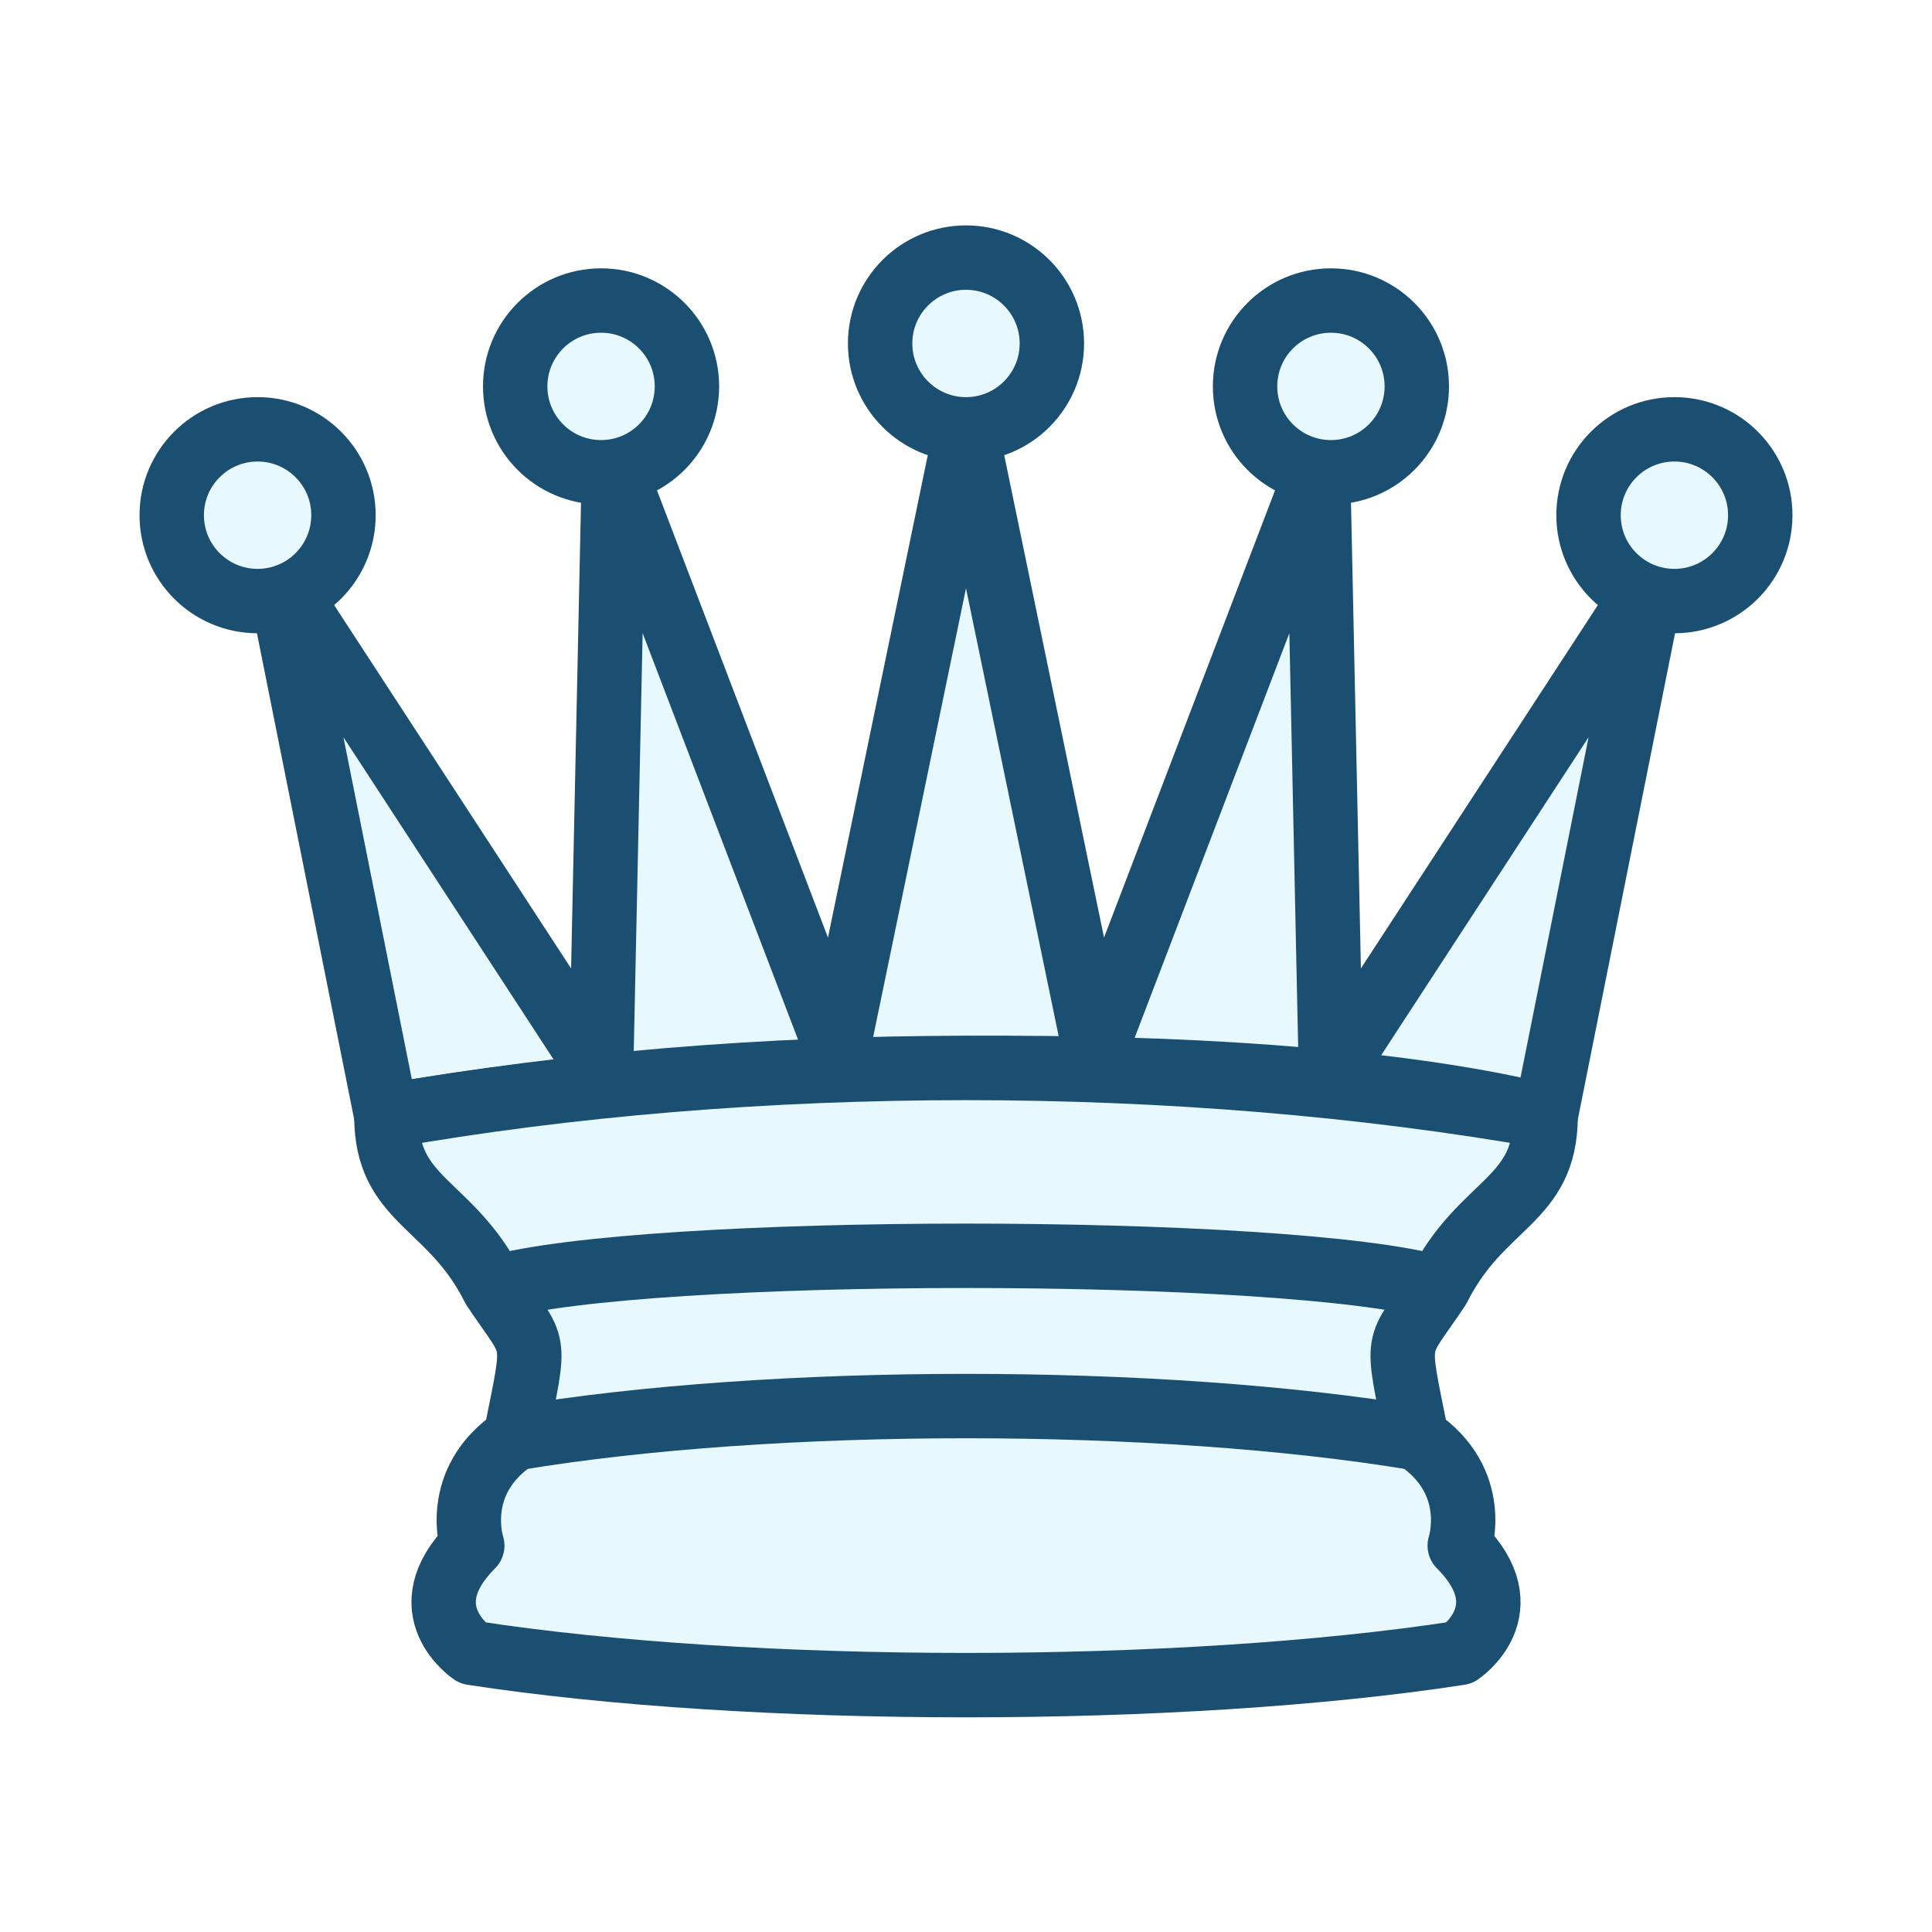
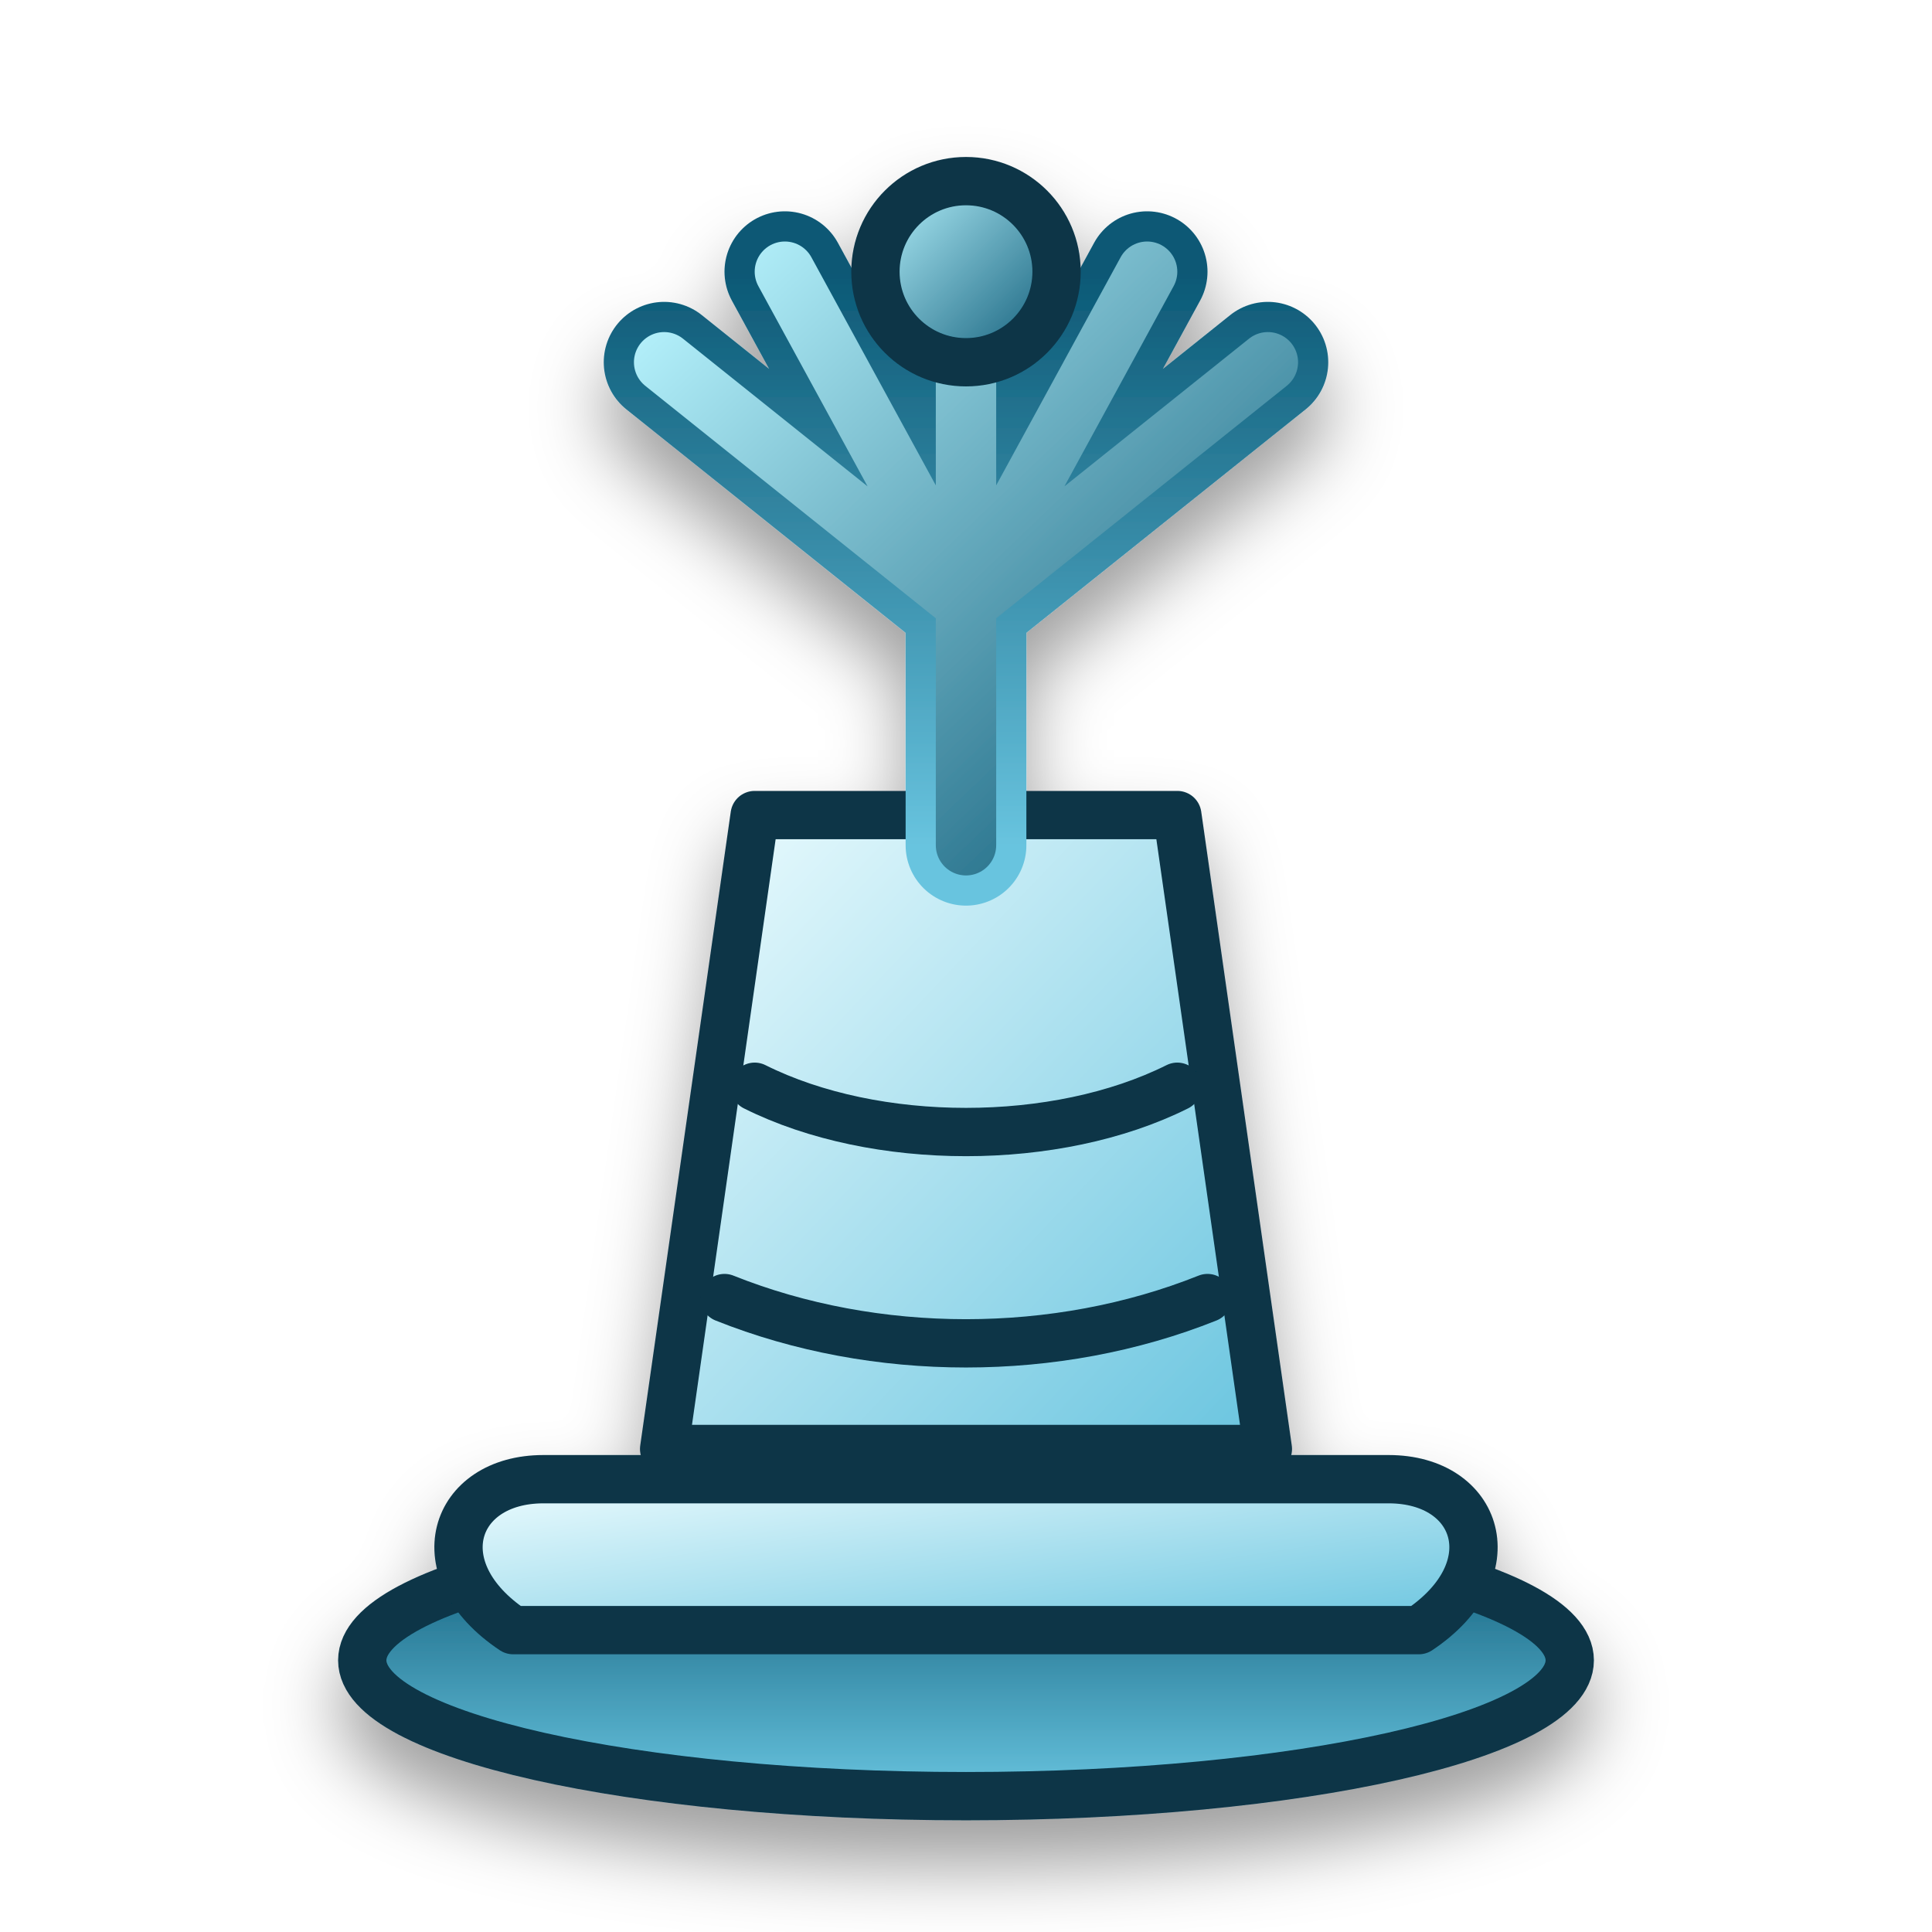
- <svg xmlns="http://www.w3.org/2000/svg" version="1.1" width="45" height="45">
-   <g style="fill:#e8f8ff;stroke:#1b4f72;stroke-width:1.5;stroke-linejoin:round">
-     <path d="M 9,26 C 17.5,24.5 30,24.5 36,26 L 38.5,13.5 L 31,25 L 30.7,10.9 L 25.5,24.5 L 22.5,10 L 19.5,24.5 L 14.3,10.9 L 14,25 L 6.5,13.5 L 9,26 z" />
-     <path d="M 9,26 C 9,28 10.5,28 11.5,30 C 12.5,31.5 12.5,31 12,33.5 C 10.5,34.5 11,36 11,36 C 9.5,37.5 11,38.5 11,38.5 C 17.5,39.5 27.5,39.5 34,38.5 C 34,38.5 35.5,37.5 34,36 C 34,36 34.5,34.5 33,33.5 C 32.5,31 32.5,31.5 33.5,30 C 34.5,28 36,28 36,26 C 27.5,24.5 17.5,24.5 9,26 z" />
-     <path d="M 11.5,30 C 15,29 30,29 33.5,30" style="fill:none" />
-     <path d="M 12,33.5 C 18,32.5 27,32.5 33,33.5" style="fill:none" />
-     <circle cx="6" cy="12" r="2" />
-     <circle cx="14" cy="9" r="2" />
-     <circle cx="22.5" cy="8" r="2" />
-     <circle cx="31" cy="9" r="2" />
-     <circle cx="39" cy="12" r="2" />
+ <svg xmlns="http://www.w3.org/2000/svg" width="45" height="45" viewBox="0 0 64 64">
+   <defs>
+     <linearGradient id="body" x1="0" y1="0" x2="1" y2="1">
+       <stop offset="0" stop-color="#effdff" />
+       <stop offset="1" stop-color="#68c4df" />
+     </linearGradient>
+     <linearGradient id="edge" x1="0" y1="0" x2="0" y2="1">
+       <stop offset="0" stop-color="#0b5875" />
+       <stop offset="1" stop-color="#68c4df" />
+     </linearGradient>
+     <linearGradient id="accent" x1="0" y1="0" x2="1" y2="1">
+       <stop offset="0" stop-color="#b9f5ff" />
+       <stop offset="1" stop-color="#0b5875" />
+     </linearGradient>
+     <filter id="shadow" x="-30%" y="-20%" width="160%" height="160%">
+       <feDropShadow dx="0" dy="1.5" stdDeviation="1.2" flood-color="#000" flood-opacity=".38" />
+     </filter>
+   </defs>
+   <g filter="url(#shadow)" stroke="#073447" stroke-width="1.6" stroke-linecap="round" stroke-linejoin="round">
+     <ellipse cx="32" cy="55" rx="20" ry="4.5" fill="url(#edge)" />
+     <path d="M18 49h28c3 0 4 3 1 5H17c-3-2-2-5 1-5z" fill="url(#body)" />
+     <path d="M25 27h14l3 21H22z" fill="url(#body)" />
+     <path d="M32 28V11m0 9-10-8m10 8 10-8m-10 8-6-11m6 11 6-11" fill="none" stroke="url(#edge)" stroke-width="4" />
+     <path d="M32 28V11m0 9-10-8m10 8 10-8m-10 8-6-11m6 11 6-11" fill="none" stroke="url(#accent)" stroke-width="2" />
+     <circle cx="32" cy="9" r="3" fill="url(#accent)" />
+     <path d="M25 36c4 2 10 2 14 0M24 43c5 2 11 2 16 0" fill="none" />
  </g>
</svg>
